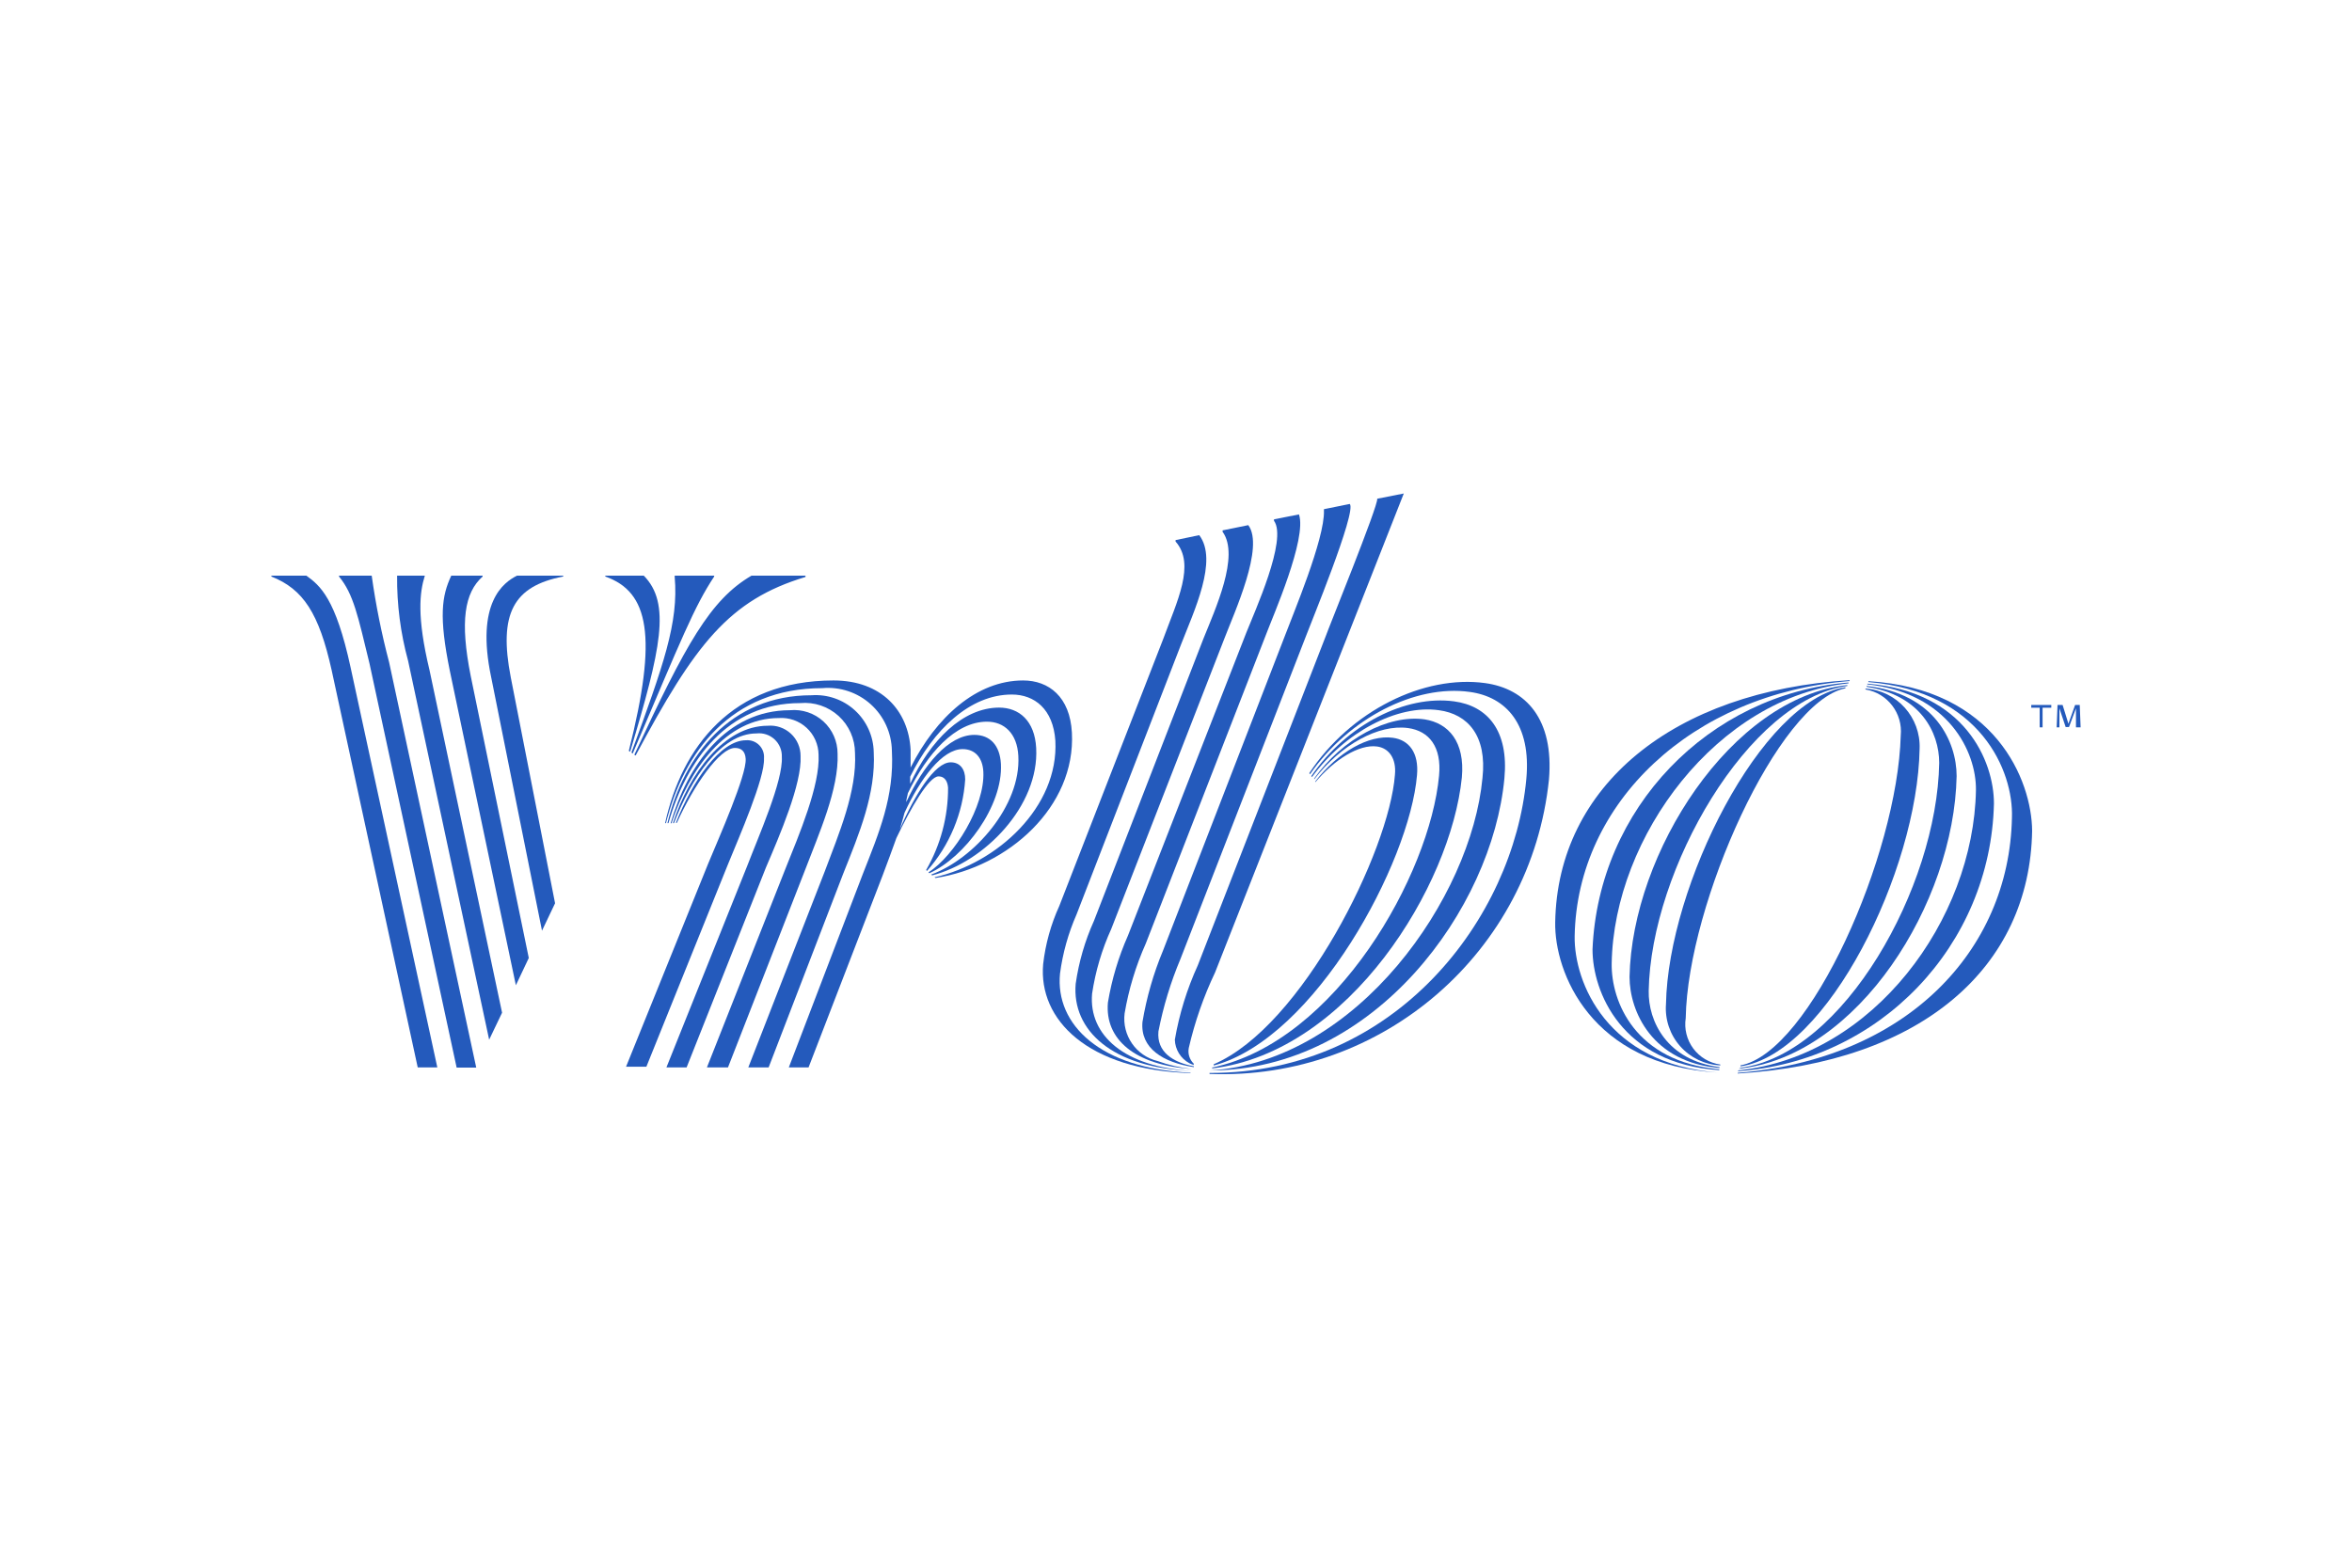
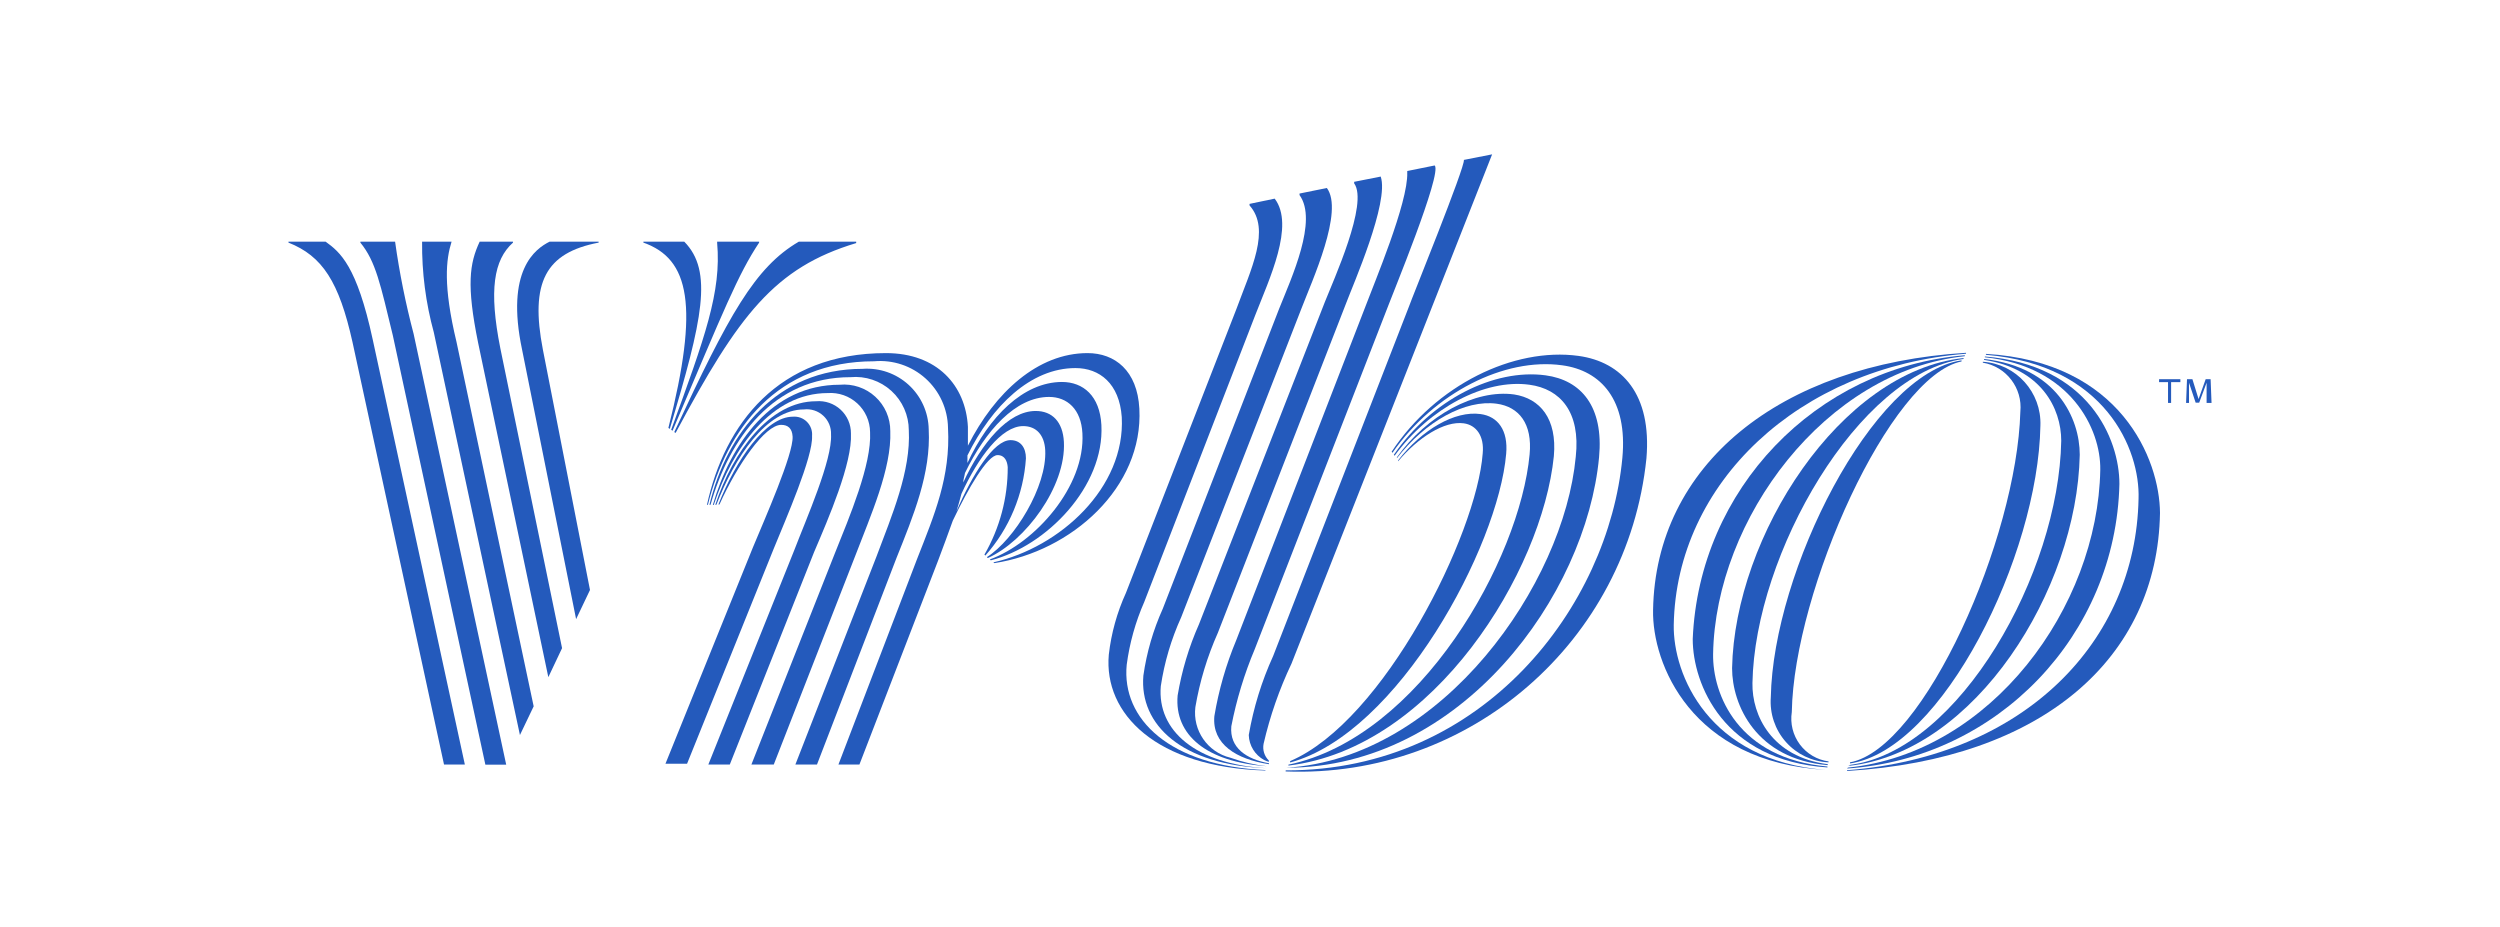
- <svg xmlns="http://www.w3.org/2000/svg" height="800" width="1200" viewBox="-18.693 -10.002 162.006 60.01">
+ <svg xmlns="http://www.w3.org/2000/svg" viewBox="-18.693 -10.002 162.006 60.01">
  <path fill="#245abc" d="M110 12.93v.06c7.73.65 10 6.14 9.89 9.33-.18 9.24-7.34 16.68-18.89 17.59v.05c12.69-.76 20.12-7.32 20.28-16.72-.02-3.46-2.54-9.8-11.28-10.31z" />
  <path fill="#245abc" d="M101 39.8a18.92 18.92 0 0017.65-18.44c0-2.92-2-7.72-8.72-8.26v.05c5.56.59 7.52 4.64 7.48 7.29-.16 8.91-7.07 18.35-16.35 19.3z" />
  <path fill="#245abc" d="M101.08 39.63c8.21-.85 14.82-11.41 15-20.16 0-2.37-1.51-5.68-6.2-6.21v.06c3.69.56 5 3.13 5 5.24-.15 8.57-6.59 20.07-13.66 21z" />
  <path fill="#245abc" d="M101.19 39.4v.07c6-.87 12.19-13.48 12.34-21.88a4 4 0 00-3.73-4.15v.06a2.93 2.93 0 012.43 3.18C112 24.89 106 38.51 101.19 39.4zm-3.77-3.26c.14-7.9 6.37-21.78 11-22.72v-.07c-5.8.86-12.21 13.69-12.36 21.83a3.93 3.93 0 003.74 4.22v-.06a2.8 2.8 0 01-2.38-3.2z" />
  <path fill="#245abc" d="M94.87 34.26c.15-8.35 6.86-20.07 13.68-21v-.06c-8 .85-14.83 11.57-15 20.1 0 2.38 1.56 5.9 6.2 6.28v-.06c-3.62-.47-4.92-3.15-4.88-5.26z" />
  <path fill="#245abc" d="M92.32 32.38c.15-8.75 7.28-18.35 16.31-19.3v-.06A19.26 19.26 0 0091 31.41c0 2.92 2 7.88 8.73 8.32v-.06c-5.8-.52-7.45-4.67-7.41-7.29z" />
  <path fill="#245abc" d="M89.77 30.5c.16-9.19 8.08-16.71 18.94-17.58v-.06c-12.16.75-20.12 7.31-20.28 16.67-.07 3.46 2.46 9.86 11.19 10.36-7.62-.6-9.9-6.2-9.85-9.39zm-6.18-17.44c-4.19-.57-9.25 1.89-12.1 6.21l.05.07c2.7-3.88 7.26-6.19 11-5.67 2.52.34 4.25 2.25 3.9 6-.89 9.55-8.94 20.28-21.82 20.25v.07A22.63 22.63 0 0088 19.7c.35-4.14-1.57-6.25-4.41-6.64z" />
  <path fill="#245abc" d="M84.93 19.63c.31-3.29-1.16-5-3.47-5.31-3.33-.45-7.38 1.58-9.83 5.15l.05.06c2.25-3.08 5.85-5 8.74-4.6 2 .27 3.32 1.77 3 4.67-.77 8.22-8.61 19.52-18.76 20.15C76 39.74 84.09 28.59 84.93 19.63z" />
  <path fill="#245abc" d="M64.8 39.55v.06C74.25 38.48 81.25 27 82 19.56c.22-2.44-.9-3.74-2.57-4-2.52-.35-5.66 1.35-7.6 4.07v.06c1.85-2.39 4.43-3.81 6.47-3.53 1.44.2 2.32 1.29 2.13 3.28-.63 6.78-7.06 18.32-15.63 20.11z" />
  <path fill="#245abc" d="M64.91 39.32v.09c7-1.88 13.49-14 14-20 .14-1.53-.54-2.43-1.66-2.58-1.67-.23-3.79 1-5.34 3v.06c1.29-1.54 3-2.63 4.25-2.46.81.11 1.34.82 1.23 1.95C77 24.62 71 36.72 64.91 39.32zm-1.1-6.81a20.91 20.91 0 00-1.58 5.12 1.91 1.91 0 001 1.62 1.88 1.88 0 00.3.12v-.09a1.19 1.19 0 01-.34-1.08A25.43 25.43 0 0165 33L78 0l-1.83.36c.1.42-3.41 9.05-3.55 9.48z" />
  <path fill="#245abc" d="M61.42 31.48A22.37 22.37 0 0060 36.41c-.16 1.81 1.42 2.79 3.54 3.11v-.06c-1.45-.26-2.57-1-2.44-2.4a25.35 25.35 0 011.52-5l8.66-22.28c.21-.59 3.5-8.55 3-9.06l-1.78.36v.1c.07 1.94-2.18 7.25-2.64 8.5z" />
  <path fill="#245abc" d="M67.16 9.57L59 30.46a19.13 19.13 0 00-1.38 4.61c-.22 2.55 1.87 4.31 5.78 4.58a10.2 10.2 0 01-2.36-.55 3 3 0 01-2.27-3.28A20.07 20.07 0 0160.23 31l8.32-21.38c.42-1.13 2.8-6.53 2.23-8.18l-1.72.34v.1c.94 1.29-1.35 6.29-1.9 7.69z" />
  <path fill="#245abc" d="M64.2 10l-7.54 19.44a16.07 16.07 0 00-1.26 4.34c-.27 3.19 2.5 5.8 8 6-4.61-.26-7.12-2.44-6.87-5.32A16.82 16.82 0 0157.85 30l7.79-20c.7-1.83 2.77-6.32 1.65-7.82l-1.77.36v.1C66.72 4.29 65 8 64.2 10z" />
  <path fill="#245abc" d="M63.32 39.9c-6.21-.27-9.34-3.3-9-6.82A15 15 0 0155.46 29l7.19-18.58c.9-2.32 2.58-5.82 1.26-7.55l-1.63.34v.1c1.39 1.56.1 4.12-.85 6.71l-7.16 18.4a13.27 13.27 0 00-1.11 4c-.34 3.83 3.07 7.3 10.14 7.51zm-8.18-23.42c-.13-2.47-1.59-3.6-3.36-3.6-3.22 0-6 2.54-7.75 6v-1.22c-.14-2.69-2-4.78-5.31-4.78-7 0-10.45 4.61-11.6 9.83h.06c1.22-4.89 4.48-9.3 10.77-9.3a4.4 4.4 0 014.79 4.31c.17 3.17-.88 5.64-2 8.49l-5.1 13.33H37l5.1-13.22c.34-.91.66-1.76.95-2.58 1-2.1 2.25-4.25 2.9-4.25.48 0 .63.41.66.78a11.28 11.28 0 01-1.51 5.67l.06.06a10.54 10.54 0 002.63-6.3c0-.69-.34-1.18-1-1.18-1.09 0-2.48 2.24-3.5 4.61.12-.38.22-.76.32-1.13 1.09-2.37 2.6-4.39 4-4.39.86 0 1.38.59 1.43 1.56.12 2.36-2 5.8-3.78 6.93l.06.06c2.42-1.08 5.08-4.63 4.93-7.53-.07-1.29-.75-2-1.83-2-1.78 0-3.5 2.07-4.69 4.63 0-.2.08-.4.11-.61 1.33-2.75 3.28-4.93 5.45-4.93 1.18 0 2.08.8 2.16 2.36.19 3.44-3.06 7.1-6 8.17l.06.06c3.61-.92 7.38-4.79 7.17-8.77-.1-1.88-1.17-2.79-2.56-2.79-2.5.01-4.73 2.25-6.12 5.25v-.49c1.59-3.22 4.1-5.66 7-5.66 1.56 0 2.85 1 3 3.18.24 4.57-4 8.44-8.32 9.41l.06.05c5-.76 9.67-4.9 9.4-10.01z" />
  <path fill="#245abc" d="M41.49 17.82a4 4 0 00-4.29-3.92c-5.58 0-8.79 4.15-9.92 8.81h.07c1.24-4.34 4.08-8.27 9.07-8.27a3.46 3.46 0 013.78 3.44c.14 2.63-1.1 5.53-2.09 8.17l-5.26 13.49h1.4l5.15-13.38c1.1-2.75 2.24-5.49 2.09-8.34z" />
  <path fill="#245abc" d="M39 17.93a3 3 0 00-3.28-3c-4.38 0-7.06 3.78-8.22 7.79h.06c1.23-3.73 3.75-7.25 7.39-7.25A2.56 2.56 0 0137.69 18c.11 2.09-1.33 5.48-2.28 7.85L30 39.54h1.45l5.31-13.6c.94-2.47 2.34-5.59 2.24-8.01z" />
  <path fill="#245abc" d="M36.45 18.09A2.08 2.08 0 0034.19 16c-3 0-5.39 3.26-6.53 6.71h.07c1.19-3.08 3.23-6.18 5.68-6.18a1.57 1.57 0 011.75 1.62c.09 1.66-1.59 5.43-2.39 7.52l-5.56 13.87h1.39l5.46-13.76c.94-2.2 2.49-5.78 2.39-7.69z" />
  <path fill="#245abc" d="M33.93 18.25A1.15 1.15 0 0032.69 17c-1.77 0-3.68 2.79-4.83 5.69h.07c1.16-2.58 2.95-5.16 4-5.16.43 0 .71.22.74.76.06 1.13-1.82 5.37-2.58 7.2l-5.66 14h1.4l5.61-13.92c.79-1.94 2.56-5.97 2.49-7.32zM18.64 30.12l.9-1.89-3.05-15.56c-.85-4.38.17-6.29 3.61-6.95v-.06h-3.18c-.92.46-2.87 1.84-1.78 7z" />
  <path fill="#245abc" d="M16.84 33.88l.89-1.88-4-19.43c-.75-3.77-.43-5.73.82-6.85v-.06h-2.16c-.66 1.41-.86 2.82-.1 6.55zM15 37.63l.89-1.86-5-23.61c-.88-3.67-.68-5.35-.32-6.5H8.66a21.46 21.46 0 00.76 5.88zM6.91 5.66H4.66v.06c1 1.22 1.3 2.71 2.1 6l6 27.83h1.35l-6-27.92a51.08 51.08 0 01-1.2-5.97zm-4.5 0H0v.06c2.2.87 3.28 2.54 4.15 6.45l5.93 27.37h1.35L5.46 12C4.43 7.22 3.35 6.34 2.41 5.66zm30.66 0C30.23 7.32 28.54 10.39 25 18l.09.05c4.09-7.66 6.42-10.71 11.7-12.3v-.09zM24.8 17.85l.09.06C28.25 10 29.13 7.79 30.5 5.72v-.06h-2.72v.08c.28 3.17-.78 6.09-2.98 12.11z" />
  <path fill="#245abc" d="M24.62 17.73l.09.06c2.13-7.09 2.82-10.22.94-12.13H23v.06c3 1.06 3.62 4.09 1.62 12.01zM122 14.76v1.35h-.2v-1.35h-.58v-.19h1.38v.19zm2.3 1.35V14.8l-.48 1.29h-.23l-.43-1.29v1.31h-.19l.06-1.54h.35l.4 1.29.46-1.29h.32l.06 1.54z" />
</svg>
